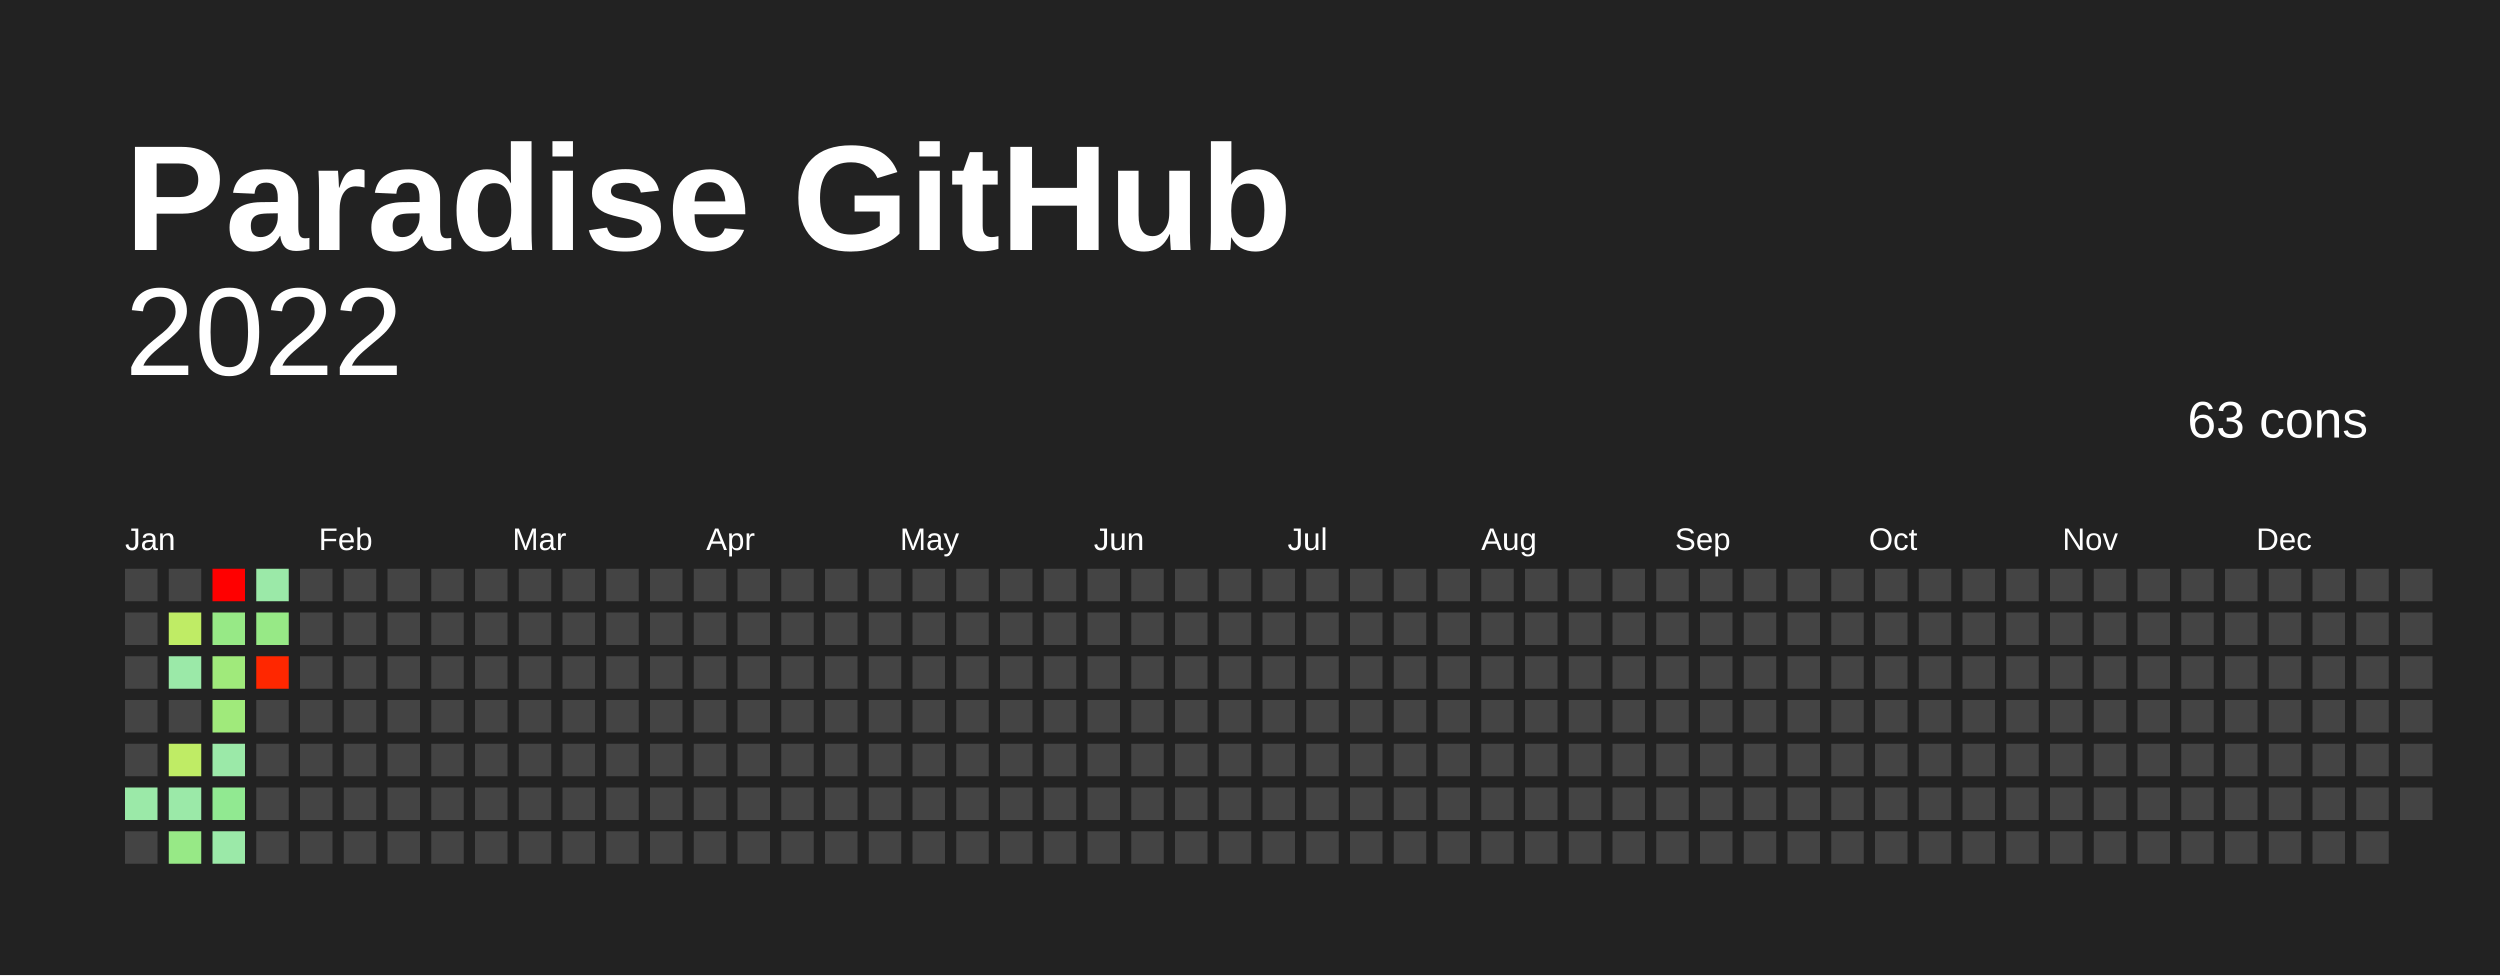
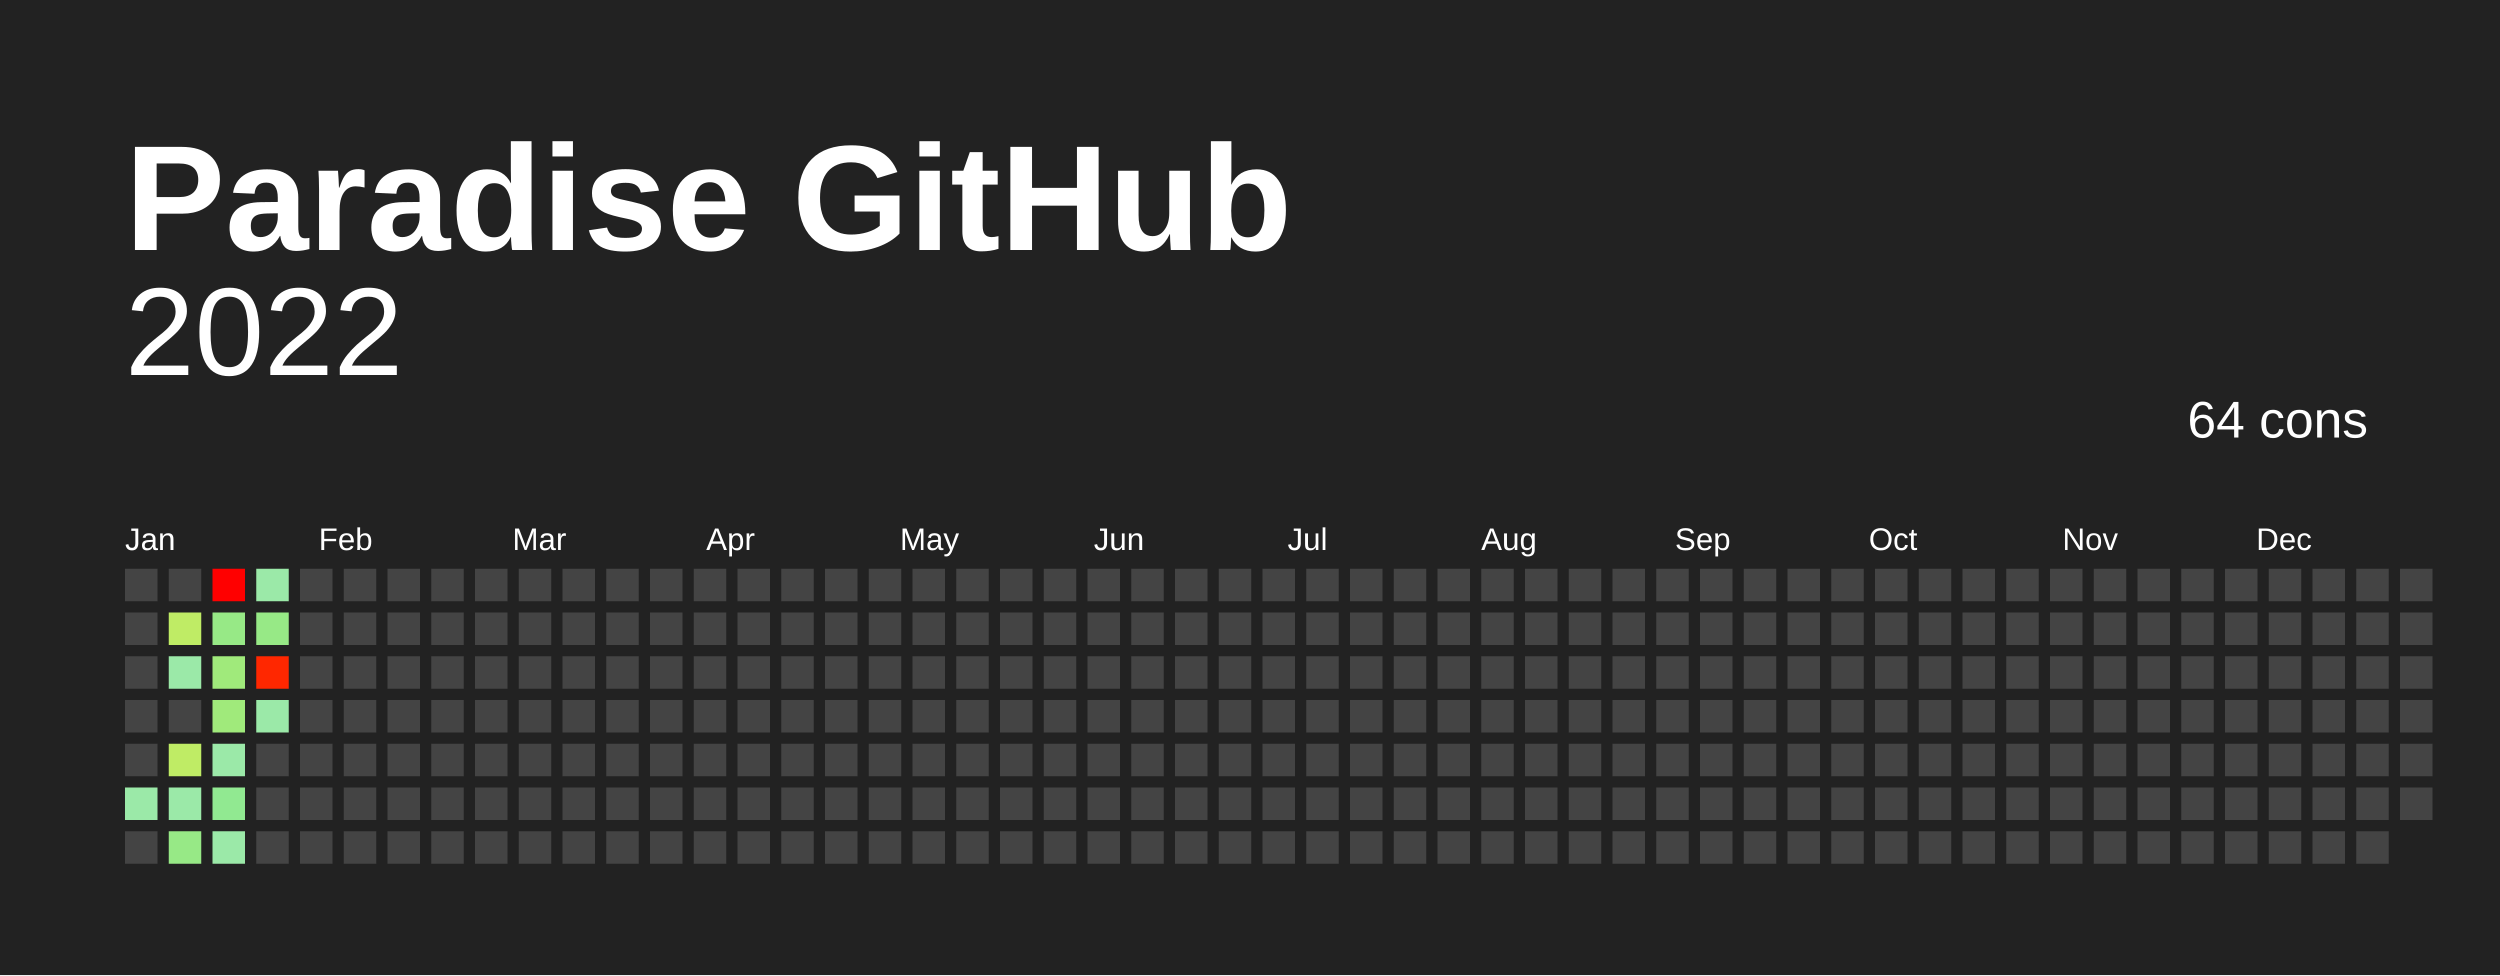
<svg xmlns="http://www.w3.org/2000/svg" baseProfile="full" height="78mm" version="1.1" viewBox="0,0,200,78" width="200mm">
  <defs />
  <rect fill="#222222" height="78" width="200" x="0" y="0" />
  <text fill="#FFFFFF" style="font-size:12px; font-family:Arial; font-weight:bold;" x="10" y="20">Paradise GitHub</text>
  <text alignment-baseline="hanging" fill="#FFFFFF" style="font-size:10.0px; font-family:Arial;" x="10" y="30">2022</text>
-   <text alignment-baseline="hanging" fill="#FFFFFF" style="font-size:4.125px; font-family:Arial;" x="175" y="35">63 cons</text>
+   <text alignment-baseline="hanging" fill="#FFFFFF" style="font-size:4.125px; font-family:Arial;" x="175" y="35">64 cons</text>
  <text fill="#FFFFFF" style="font-size:2.5px; font-family:Arial" x="10.0" y="44">Jan</text>
  <text fill="#FFFFFF" style="font-size:2.5px; font-family:Arial" x="25.5" y="44">Feb</text>
  <text fill="#FFFFFF" style="font-size:2.5px; font-family:Arial" x="41.0" y="44">Mar</text>
  <text fill="#FFFFFF" style="font-size:2.5px; font-family:Arial" x="56.5" y="44">Apr</text>
  <text fill="#FFFFFF" style="font-size:2.5px; font-family:Arial" x="72.0" y="44">May</text>
  <text fill="#FFFFFF" style="font-size:2.5px; font-family:Arial" x="87.5" y="44">Jun</text>
  <text fill="#FFFFFF" style="font-size:2.5px; font-family:Arial" x="103.0" y="44">Jul</text>
  <text fill="#FFFFFF" style="font-size:2.5px; font-family:Arial" x="118.5" y="44">Aug</text>
  <text fill="#FFFFFF" style="font-size:2.5px; font-family:Arial" x="134.0" y="44">Sep</text>
  <text fill="#FFFFFF" style="font-size:2.5px; font-family:Arial" x="149.5" y="44">Oct</text>
  <text fill="#FFFFFF" style="font-size:2.5px; font-family:Arial" x="165.0" y="44">Nov</text>
  <text fill="#FFFFFF" style="font-size:2.5px; font-family:Arial" x="180.5" y="44">Dec</text>
  <rect fill="#444444" height="2.6" width="2.6" x="10.0" y="45.5" />
  <rect fill="#444444" height="2.6" width="2.6" x="10.0" y="49.0" />
  <rect fill="#444444" height="2.6" width="2.6" x="10.0" y="52.5" />
  <rect fill="#444444" height="2.6" width="2.6" x="10.0" y="56.0" />
  <rect fill="#444444" height="2.6" width="2.6" x="10.0" y="59.5" />
  <rect fill="#9be9a8" height="2.6" width="2.6" x="10.0" y="63.0" />
  <rect fill="#444444" height="2.6" width="2.6" x="10.0" y="66.5" />
  <rect fill="#444444" height="2.6" width="2.6" x="13.5" y="45.5" />
  <rect fill="#bfec65" height="2.6" width="2.6" x="13.5" y="49.0" />
  <rect fill="#9be9a8" height="2.6" width="2.6" x="13.5" y="52.5" />
  <rect fill="#444444" height="2.6" width="2.6" x="13.5" y="56.0" />
  <rect fill="#bfec65" height="2.6" width="2.6" x="13.5" y="59.5" />
  <rect fill="#9be9a8" height="2.6" width="2.6" x="13.5" y="63.0" />
  <rect fill="#97e986" height="2.6" width="2.6" x="13.5" y="66.5" />
  <rect fill="red" height="2.6" width="2.6" x="17.0" y="45.5" />
  <rect fill="#97e986" height="2.6" width="2.6" x="17.0" y="49.0" />
  <rect fill="#a0ea7b" height="2.6" width="2.6" x="17.0" y="52.5" />
  <rect fill="#a0ea7b" height="2.6" width="2.6" x="17.0" y="56.0" />
  <rect fill="#9be9a8" height="2.6" width="2.6" x="17.0" y="59.5" />
  <rect fill="#91e991" height="2.6" width="2.6" x="17.0" y="63.0" />
  <rect fill="#9be9a8" height="2.6" width="2.6" x="17.0" y="66.5" />
  <rect fill="#9be9a8" height="2.6" width="2.6" x="20.5" y="45.5" />
  <rect fill="#97e986" height="2.6" width="2.6" x="20.5" y="49.0" />
  <rect fill="#ff2700" height="2.6" width="2.6" x="20.5" y="52.5" />
-   <rect fill="#444444" height="2.6" width="2.6" x="20.5" y="56.0" />
+   <rect fill="#9be9a8" height="2.6" width="2.6" x="20.5" y="56.0" />
  <rect fill="#444444" height="2.6" width="2.6" x="20.5" y="59.5" />
  <rect fill="#444444" height="2.6" width="2.6" x="20.5" y="63.0" />
  <rect fill="#444444" height="2.6" width="2.6" x="20.5" y="66.5" />
  <rect fill="#444444" height="2.6" width="2.6" x="24.0" y="45.5" />
  <rect fill="#444444" height="2.6" width="2.6" x="24.0" y="49.0" />
  <rect fill="#444444" height="2.6" width="2.6" x="24.0" y="52.5" />
  <rect fill="#444444" height="2.6" width="2.6" x="24.0" y="56.0" />
  <rect fill="#444444" height="2.6" width="2.6" x="24.0" y="59.5" />
  <rect fill="#444444" height="2.6" width="2.6" x="24.0" y="63.0" />
  <rect fill="#444444" height="2.6" width="2.6" x="24.0" y="66.5" />
  <rect fill="#444444" height="2.6" width="2.6" x="27.5" y="45.5" />
  <rect fill="#444444" height="2.6" width="2.6" x="27.5" y="49.0" />
  <rect fill="#444444" height="2.6" width="2.6" x="27.5" y="52.5" />
  <rect fill="#444444" height="2.6" width="2.6" x="27.5" y="56.0" />
  <rect fill="#444444" height="2.6" width="2.6" x="27.5" y="59.5" />
  <rect fill="#444444" height="2.6" width="2.6" x="27.5" y="63.0" />
  <rect fill="#444444" height="2.6" width="2.6" x="27.5" y="66.5" />
  <rect fill="#444444" height="2.6" width="2.6" x="31.0" y="45.5" />
  <rect fill="#444444" height="2.6" width="2.6" x="31.0" y="49.0" />
  <rect fill="#444444" height="2.6" width="2.6" x="31.0" y="52.5" />
  <rect fill="#444444" height="2.6" width="2.6" x="31.0" y="56.0" />
  <rect fill="#444444" height="2.6" width="2.6" x="31.0" y="59.5" />
  <rect fill="#444444" height="2.6" width="2.6" x="31.0" y="63.0" />
  <rect fill="#444444" height="2.6" width="2.6" x="31.0" y="66.5" />
  <rect fill="#444444" height="2.6" width="2.6" x="34.5" y="45.5" />
  <rect fill="#444444" height="2.6" width="2.6" x="34.5" y="49.0" />
  <rect fill="#444444" height="2.6" width="2.6" x="34.5" y="52.5" />
  <rect fill="#444444" height="2.6" width="2.6" x="34.5" y="56.0" />
  <rect fill="#444444" height="2.6" width="2.6" x="34.5" y="59.5" />
  <rect fill="#444444" height="2.6" width="2.6" x="34.5" y="63.0" />
  <rect fill="#444444" height="2.6" width="2.6" x="34.5" y="66.5" />
  <rect fill="#444444" height="2.6" width="2.6" x="38.0" y="45.5" />
  <rect fill="#444444" height="2.6" width="2.6" x="38.0" y="49.0" />
  <rect fill="#444444" height="2.6" width="2.6" x="38.0" y="52.5" />
  <rect fill="#444444" height="2.6" width="2.6" x="38.0" y="56.0" />
  <rect fill="#444444" height="2.6" width="2.6" x="38.0" y="59.5" />
  <rect fill="#444444" height="2.6" width="2.6" x="38.0" y="63.0" />
  <rect fill="#444444" height="2.6" width="2.6" x="38.0" y="66.5" />
  <rect fill="#444444" height="2.6" width="2.6" x="41.5" y="45.5" />
  <rect fill="#444444" height="2.6" width="2.6" x="41.5" y="49.0" />
  <rect fill="#444444" height="2.6" width="2.6" x="41.5" y="52.5" />
  <rect fill="#444444" height="2.6" width="2.6" x="41.5" y="56.0" />
  <rect fill="#444444" height="2.6" width="2.6" x="41.5" y="59.5" />
  <rect fill="#444444" height="2.6" width="2.6" x="41.5" y="63.0" />
  <rect fill="#444444" height="2.6" width="2.6" x="41.5" y="66.5" />
  <rect fill="#444444" height="2.6" width="2.6" x="45.0" y="45.5" />
  <rect fill="#444444" height="2.6" width="2.6" x="45.0" y="49.0" />
  <rect fill="#444444" height="2.6" width="2.6" x="45.0" y="52.5" />
  <rect fill="#444444" height="2.6" width="2.6" x="45.0" y="56.0" />
  <rect fill="#444444" height="2.6" width="2.6" x="45.0" y="59.5" />
  <rect fill="#444444" height="2.6" width="2.6" x="45.0" y="63.0" />
  <rect fill="#444444" height="2.6" width="2.6" x="45.0" y="66.5" />
  <rect fill="#444444" height="2.6" width="2.6" x="48.5" y="45.5" />
  <rect fill="#444444" height="2.6" width="2.6" x="48.5" y="49.0" />
  <rect fill="#444444" height="2.6" width="2.6" x="48.5" y="52.5" />
  <rect fill="#444444" height="2.6" width="2.6" x="48.5" y="56.0" />
  <rect fill="#444444" height="2.6" width="2.6" x="48.5" y="59.5" />
  <rect fill="#444444" height="2.6" width="2.6" x="48.5" y="63.0" />
  <rect fill="#444444" height="2.6" width="2.6" x="48.5" y="66.5" />
  <rect fill="#444444" height="2.6" width="2.6" x="52.0" y="45.5" />
  <rect fill="#444444" height="2.6" width="2.6" x="52.0" y="49.0" />
  <rect fill="#444444" height="2.6" width="2.6" x="52.0" y="52.5" />
  <rect fill="#444444" height="2.6" width="2.6" x="52.0" y="56.0" />
  <rect fill="#444444" height="2.6" width="2.6" x="52.0" y="59.5" />
  <rect fill="#444444" height="2.6" width="2.6" x="52.0" y="63.0" />
  <rect fill="#444444" height="2.6" width="2.6" x="52.0" y="66.5" />
  <rect fill="#444444" height="2.6" width="2.6" x="55.5" y="45.5" />
  <rect fill="#444444" height="2.6" width="2.6" x="55.5" y="49.0" />
  <rect fill="#444444" height="2.6" width="2.6" x="55.5" y="52.5" />
  <rect fill="#444444" height="2.6" width="2.6" x="55.5" y="56.0" />
  <rect fill="#444444" height="2.6" width="2.6" x="55.5" y="59.5" />
  <rect fill="#444444" height="2.6" width="2.6" x="55.5" y="63.0" />
  <rect fill="#444444" height="2.6" width="2.6" x="55.5" y="66.5" />
  <rect fill="#444444" height="2.6" width="2.6" x="59.0" y="45.5" />
  <rect fill="#444444" height="2.6" width="2.6" x="59.0" y="49.0" />
  <rect fill="#444444" height="2.6" width="2.6" x="59.0" y="52.5" />
  <rect fill="#444444" height="2.6" width="2.6" x="59.0" y="56.0" />
  <rect fill="#444444" height="2.6" width="2.6" x="59.0" y="59.5" />
  <rect fill="#444444" height="2.6" width="2.6" x="59.0" y="63.0" />
  <rect fill="#444444" height="2.6" width="2.6" x="59.0" y="66.5" />
  <rect fill="#444444" height="2.6" width="2.6" x="62.5" y="45.5" />
  <rect fill="#444444" height="2.6" width="2.6" x="62.5" y="49.0" />
  <rect fill="#444444" height="2.6" width="2.6" x="62.5" y="52.5" />
  <rect fill="#444444" height="2.6" width="2.6" x="62.5" y="56.0" />
  <rect fill="#444444" height="2.6" width="2.6" x="62.5" y="59.5" />
  <rect fill="#444444" height="2.6" width="2.6" x="62.5" y="63.0" />
  <rect fill="#444444" height="2.6" width="2.6" x="62.5" y="66.5" />
  <rect fill="#444444" height="2.6" width="2.6" x="66.0" y="45.5" />
  <rect fill="#444444" height="2.6" width="2.6" x="66.0" y="49.0" />
  <rect fill="#444444" height="2.6" width="2.6" x="66.0" y="52.5" />
  <rect fill="#444444" height="2.6" width="2.6" x="66.0" y="56.0" />
  <rect fill="#444444" height="2.6" width="2.6" x="66.0" y="59.5" />
  <rect fill="#444444" height="2.6" width="2.6" x="66.0" y="63.0" />
  <rect fill="#444444" height="2.6" width="2.6" x="66.0" y="66.5" />
  <rect fill="#444444" height="2.6" width="2.6" x="69.5" y="45.5" />
  <rect fill="#444444" height="2.6" width="2.6" x="69.5" y="49.0" />
  <rect fill="#444444" height="2.6" width="2.6" x="69.5" y="52.5" />
  <rect fill="#444444" height="2.6" width="2.6" x="69.5" y="56.0" />
  <rect fill="#444444" height="2.6" width="2.6" x="69.5" y="59.5" />
  <rect fill="#444444" height="2.6" width="2.6" x="69.5" y="63.0" />
  <rect fill="#444444" height="2.6" width="2.6" x="69.5" y="66.5" />
  <rect fill="#444444" height="2.6" width="2.6" x="73.0" y="45.5" />
  <rect fill="#444444" height="2.6" width="2.6" x="73.0" y="49.0" />
  <rect fill="#444444" height="2.6" width="2.6" x="73.0" y="52.5" />
  <rect fill="#444444" height="2.6" width="2.6" x="73.0" y="56.0" />
  <rect fill="#444444" height="2.6" width="2.6" x="73.0" y="59.5" />
  <rect fill="#444444" height="2.6" width="2.6" x="73.0" y="63.0" />
  <rect fill="#444444" height="2.6" width="2.6" x="73.0" y="66.5" />
  <rect fill="#444444" height="2.6" width="2.6" x="76.5" y="45.5" />
  <rect fill="#444444" height="2.6" width="2.6" x="76.5" y="49.0" />
  <rect fill="#444444" height="2.6" width="2.6" x="76.5" y="52.5" />
  <rect fill="#444444" height="2.6" width="2.6" x="76.5" y="56.0" />
  <rect fill="#444444" height="2.6" width="2.6" x="76.5" y="59.5" />
  <rect fill="#444444" height="2.6" width="2.6" x="76.5" y="63.0" />
  <rect fill="#444444" height="2.6" width="2.6" x="76.5" y="66.5" />
  <rect fill="#444444" height="2.6" width="2.6" x="80.0" y="45.5" />
  <rect fill="#444444" height="2.6" width="2.6" x="80.0" y="49.0" />
  <rect fill="#444444" height="2.6" width="2.6" x="80.0" y="52.5" />
  <rect fill="#444444" height="2.6" width="2.6" x="80.0" y="56.0" />
  <rect fill="#444444" height="2.6" width="2.6" x="80.0" y="59.5" />
  <rect fill="#444444" height="2.6" width="2.6" x="80.0" y="63.0" />
  <rect fill="#444444" height="2.6" width="2.6" x="80.0" y="66.5" />
  <rect fill="#444444" height="2.6" width="2.6" x="83.5" y="45.5" />
  <rect fill="#444444" height="2.6" width="2.6" x="83.5" y="49.0" />
  <rect fill="#444444" height="2.6" width="2.6" x="83.5" y="52.5" />
  <rect fill="#444444" height="2.6" width="2.6" x="83.5" y="56.0" />
  <rect fill="#444444" height="2.6" width="2.6" x="83.5" y="59.5" />
  <rect fill="#444444" height="2.6" width="2.6" x="83.5" y="63.0" />
  <rect fill="#444444" height="2.6" width="2.6" x="83.5" y="66.5" />
  <rect fill="#444444" height="2.6" width="2.6" x="87.0" y="45.5" />
  <rect fill="#444444" height="2.6" width="2.6" x="87.0" y="49.0" />
  <rect fill="#444444" height="2.6" width="2.6" x="87.0" y="52.5" />
  <rect fill="#444444" height="2.6" width="2.6" x="87.0" y="56.0" />
  <rect fill="#444444" height="2.6" width="2.6" x="87.0" y="59.5" />
  <rect fill="#444444" height="2.6" width="2.6" x="87.0" y="63.0" />
  <rect fill="#444444" height="2.6" width="2.6" x="87.0" y="66.5" />
  <rect fill="#444444" height="2.6" width="2.6" x="90.5" y="45.5" />
  <rect fill="#444444" height="2.6" width="2.6" x="90.5" y="49.0" />
  <rect fill="#444444" height="2.6" width="2.6" x="90.5" y="52.5" />
  <rect fill="#444444" height="2.6" width="2.6" x="90.5" y="56.0" />
  <rect fill="#444444" height="2.6" width="2.6" x="90.5" y="59.5" />
  <rect fill="#444444" height="2.6" width="2.6" x="90.5" y="63.0" />
  <rect fill="#444444" height="2.6" width="2.6" x="90.5" y="66.5" />
  <rect fill="#444444" height="2.6" width="2.6" x="94.0" y="45.5" />
  <rect fill="#444444" height="2.6" width="2.6" x="94.0" y="49.0" />
  <rect fill="#444444" height="2.6" width="2.6" x="94.0" y="52.5" />
  <rect fill="#444444" height="2.6" width="2.6" x="94.0" y="56.0" />
  <rect fill="#444444" height="2.6" width="2.6" x="94.0" y="59.5" />
  <rect fill="#444444" height="2.6" width="2.6" x="94.0" y="63.0" />
  <rect fill="#444444" height="2.6" width="2.6" x="94.0" y="66.5" />
  <rect fill="#444444" height="2.6" width="2.6" x="97.5" y="45.5" />
  <rect fill="#444444" height="2.6" width="2.6" x="97.5" y="49.0" />
  <rect fill="#444444" height="2.6" width="2.6" x="97.5" y="52.5" />
  <rect fill="#444444" height="2.6" width="2.6" x="97.5" y="56.0" />
  <rect fill="#444444" height="2.6" width="2.6" x="97.5" y="59.5" />
  <rect fill="#444444" height="2.6" width="2.6" x="97.5" y="63.0" />
  <rect fill="#444444" height="2.6" width="2.6" x="97.5" y="66.5" />
  <rect fill="#444444" height="2.6" width="2.6" x="101.0" y="45.5" />
  <rect fill="#444444" height="2.6" width="2.6" x="101.0" y="49.0" />
  <rect fill="#444444" height="2.6" width="2.6" x="101.0" y="52.5" />
  <rect fill="#444444" height="2.6" width="2.6" x="101.0" y="56.0" />
  <rect fill="#444444" height="2.6" width="2.6" x="101.0" y="59.5" />
  <rect fill="#444444" height="2.6" width="2.6" x="101.0" y="63.0" />
  <rect fill="#444444" height="2.6" width="2.6" x="101.0" y="66.5" />
  <rect fill="#444444" height="2.6" width="2.6" x="104.5" y="45.5" />
  <rect fill="#444444" height="2.6" width="2.6" x="104.5" y="49.0" />
  <rect fill="#444444" height="2.6" width="2.6" x="104.5" y="52.5" />
  <rect fill="#444444" height="2.6" width="2.6" x="104.5" y="56.0" />
  <rect fill="#444444" height="2.6" width="2.6" x="104.5" y="59.5" />
  <rect fill="#444444" height="2.6" width="2.6" x="104.5" y="63.0" />
  <rect fill="#444444" height="2.6" width="2.6" x="104.5" y="66.5" />
  <rect fill="#444444" height="2.6" width="2.6" x="108.0" y="45.5" />
  <rect fill="#444444" height="2.6" width="2.6" x="108.0" y="49.0" />
  <rect fill="#444444" height="2.6" width="2.6" x="108.0" y="52.5" />
  <rect fill="#444444" height="2.6" width="2.6" x="108.0" y="56.0" />
  <rect fill="#444444" height="2.6" width="2.6" x="108.0" y="59.5" />
  <rect fill="#444444" height="2.6" width="2.6" x="108.0" y="63.0" />
  <rect fill="#444444" height="2.6" width="2.6" x="108.0" y="66.5" />
  <rect fill="#444444" height="2.6" width="2.6" x="111.5" y="45.5" />
  <rect fill="#444444" height="2.6" width="2.6" x="111.5" y="49.0" />
  <rect fill="#444444" height="2.6" width="2.6" x="111.5" y="52.5" />
  <rect fill="#444444" height="2.6" width="2.6" x="111.5" y="56.0" />
  <rect fill="#444444" height="2.6" width="2.6" x="111.5" y="59.5" />
  <rect fill="#444444" height="2.6" width="2.6" x="111.5" y="63.0" />
  <rect fill="#444444" height="2.6" width="2.6" x="111.5" y="66.5" />
  <rect fill="#444444" height="2.6" width="2.6" x="115.0" y="45.5" />
  <rect fill="#444444" height="2.6" width="2.6" x="115.0" y="49.0" />
  <rect fill="#444444" height="2.6" width="2.6" x="115.0" y="52.5" />
  <rect fill="#444444" height="2.6" width="2.6" x="115.0" y="56.0" />
  <rect fill="#444444" height="2.6" width="2.6" x="115.0" y="59.5" />
  <rect fill="#444444" height="2.6" width="2.6" x="115.0" y="63.0" />
  <rect fill="#444444" height="2.6" width="2.6" x="115.0" y="66.5" />
  <rect fill="#444444" height="2.6" width="2.6" x="118.5" y="45.5" />
  <rect fill="#444444" height="2.6" width="2.6" x="118.5" y="49.0" />
  <rect fill="#444444" height="2.6" width="2.6" x="118.5" y="52.5" />
  <rect fill="#444444" height="2.6" width="2.6" x="118.5" y="56.0" />
  <rect fill="#444444" height="2.6" width="2.6" x="118.5" y="59.5" />
  <rect fill="#444444" height="2.6" width="2.6" x="118.5" y="63.0" />
  <rect fill="#444444" height="2.6" width="2.6" x="118.5" y="66.5" />
  <rect fill="#444444" height="2.6" width="2.6" x="122.0" y="45.5" />
  <rect fill="#444444" height="2.6" width="2.6" x="122.0" y="49.0" />
  <rect fill="#444444" height="2.6" width="2.6" x="122.0" y="52.5" />
  <rect fill="#444444" height="2.6" width="2.6" x="122.0" y="56.0" />
  <rect fill="#444444" height="2.6" width="2.6" x="122.0" y="59.5" />
  <rect fill="#444444" height="2.6" width="2.6" x="122.0" y="63.0" />
  <rect fill="#444444" height="2.6" width="2.6" x="122.0" y="66.5" />
  <rect fill="#444444" height="2.6" width="2.6" x="125.5" y="45.5" />
  <rect fill="#444444" height="2.6" width="2.6" x="125.5" y="49.0" />
  <rect fill="#444444" height="2.6" width="2.6" x="125.5" y="52.5" />
  <rect fill="#444444" height="2.6" width="2.6" x="125.5" y="56.0" />
  <rect fill="#444444" height="2.6" width="2.6" x="125.5" y="59.5" />
  <rect fill="#444444" height="2.6" width="2.6" x="125.5" y="63.0" />
  <rect fill="#444444" height="2.6" width="2.6" x="125.5" y="66.5" />
  <rect fill="#444444" height="2.6" width="2.6" x="129.0" y="45.5" />
  <rect fill="#444444" height="2.6" width="2.6" x="129.0" y="49.0" />
  <rect fill="#444444" height="2.6" width="2.6" x="129.0" y="52.5" />
  <rect fill="#444444" height="2.6" width="2.6" x="129.0" y="56.0" />
  <rect fill="#444444" height="2.6" width="2.6" x="129.0" y="59.5" />
  <rect fill="#444444" height="2.6" width="2.6" x="129.0" y="63.0" />
  <rect fill="#444444" height="2.6" width="2.6" x="129.0" y="66.5" />
  <rect fill="#444444" height="2.6" width="2.6" x="132.5" y="45.5" />
  <rect fill="#444444" height="2.6" width="2.6" x="132.5" y="49.0" />
  <rect fill="#444444" height="2.6" width="2.6" x="132.5" y="52.5" />
  <rect fill="#444444" height="2.6" width="2.6" x="132.5" y="56.0" />
  <rect fill="#444444" height="2.6" width="2.6" x="132.5" y="59.5" />
  <rect fill="#444444" height="2.6" width="2.6" x="132.5" y="63.0" />
  <rect fill="#444444" height="2.6" width="2.6" x="132.5" y="66.5" />
  <rect fill="#444444" height="2.6" width="2.6" x="136.0" y="45.5" />
  <rect fill="#444444" height="2.6" width="2.6" x="136.0" y="49.0" />
  <rect fill="#444444" height="2.6" width="2.6" x="136.0" y="52.5" />
  <rect fill="#444444" height="2.6" width="2.6" x="136.0" y="56.0" />
  <rect fill="#444444" height="2.6" width="2.6" x="136.0" y="59.5" />
  <rect fill="#444444" height="2.6" width="2.6" x="136.0" y="63.0" />
  <rect fill="#444444" height="2.6" width="2.6" x="136.0" y="66.5" />
  <rect fill="#444444" height="2.6" width="2.6" x="139.5" y="45.5" />
  <rect fill="#444444" height="2.6" width="2.6" x="139.5" y="49.0" />
  <rect fill="#444444" height="2.6" width="2.6" x="139.5" y="52.5" />
  <rect fill="#444444" height="2.6" width="2.6" x="139.5" y="56.0" />
  <rect fill="#444444" height="2.6" width="2.6" x="139.5" y="59.5" />
  <rect fill="#444444" height="2.6" width="2.6" x="139.5" y="63.0" />
  <rect fill="#444444" height="2.6" width="2.6" x="139.5" y="66.5" />
  <rect fill="#444444" height="2.6" width="2.6" x="143.0" y="45.5" />
  <rect fill="#444444" height="2.6" width="2.6" x="143.0" y="49.0" />
  <rect fill="#444444" height="2.6" width="2.6" x="143.0" y="52.5" />
  <rect fill="#444444" height="2.6" width="2.6" x="143.0" y="56.0" />
  <rect fill="#444444" height="2.6" width="2.6" x="143.0" y="59.5" />
  <rect fill="#444444" height="2.6" width="2.6" x="143.0" y="63.0" />
  <rect fill="#444444" height="2.6" width="2.6" x="143.0" y="66.5" />
  <rect fill="#444444" height="2.6" width="2.6" x="146.5" y="45.5" />
  <rect fill="#444444" height="2.6" width="2.6" x="146.5" y="49.0" />
  <rect fill="#444444" height="2.6" width="2.6" x="146.5" y="52.5" />
  <rect fill="#444444" height="2.6" width="2.6" x="146.5" y="56.0" />
  <rect fill="#444444" height="2.6" width="2.6" x="146.5" y="59.5" />
  <rect fill="#444444" height="2.6" width="2.6" x="146.5" y="63.0" />
  <rect fill="#444444" height="2.6" width="2.6" x="146.5" y="66.5" />
  <rect fill="#444444" height="2.6" width="2.6" x="150.0" y="45.5" />
  <rect fill="#444444" height="2.6" width="2.6" x="150.0" y="49.0" />
  <rect fill="#444444" height="2.6" width="2.6" x="150.0" y="52.5" />
  <rect fill="#444444" height="2.6" width="2.6" x="150.0" y="56.0" />
  <rect fill="#444444" height="2.6" width="2.6" x="150.0" y="59.5" />
  <rect fill="#444444" height="2.6" width="2.6" x="150.0" y="63.0" />
  <rect fill="#444444" height="2.6" width="2.6" x="150.0" y="66.5" />
  <rect fill="#444444" height="2.6" width="2.6" x="153.5" y="45.5" />
  <rect fill="#444444" height="2.6" width="2.6" x="153.5" y="49.0" />
  <rect fill="#444444" height="2.6" width="2.6" x="153.5" y="52.5" />
  <rect fill="#444444" height="2.6" width="2.6" x="153.5" y="56.0" />
  <rect fill="#444444" height="2.6" width="2.6" x="153.5" y="59.5" />
  <rect fill="#444444" height="2.6" width="2.6" x="153.5" y="63.0" />
  <rect fill="#444444" height="2.6" width="2.6" x="153.5" y="66.5" />
  <rect fill="#444444" height="2.6" width="2.6" x="157.0" y="45.5" />
  <rect fill="#444444" height="2.6" width="2.6" x="157.0" y="49.0" />
  <rect fill="#444444" height="2.6" width="2.6" x="157.0" y="52.5" />
  <rect fill="#444444" height="2.6" width="2.6" x="157.0" y="56.0" />
  <rect fill="#444444" height="2.6" width="2.6" x="157.0" y="59.5" />
  <rect fill="#444444" height="2.6" width="2.6" x="157.0" y="63.0" />
  <rect fill="#444444" height="2.6" width="2.6" x="157.0" y="66.5" />
  <rect fill="#444444" height="2.6" width="2.6" x="160.5" y="45.5" />
  <rect fill="#444444" height="2.6" width="2.6" x="160.5" y="49.0" />
  <rect fill="#444444" height="2.6" width="2.6" x="160.5" y="52.5" />
  <rect fill="#444444" height="2.6" width="2.6" x="160.5" y="56.0" />
  <rect fill="#444444" height="2.6" width="2.6" x="160.5" y="59.5" />
  <rect fill="#444444" height="2.6" width="2.6" x="160.5" y="63.0" />
  <rect fill="#444444" height="2.6" width="2.6" x="160.5" y="66.5" />
  <rect fill="#444444" height="2.6" width="2.6" x="164.0" y="45.5" />
  <rect fill="#444444" height="2.6" width="2.6" x="164.0" y="49.0" />
  <rect fill="#444444" height="2.6" width="2.6" x="164.0" y="52.5" />
  <rect fill="#444444" height="2.6" width="2.6" x="164.0" y="56.0" />
  <rect fill="#444444" height="2.6" width="2.6" x="164.0" y="59.5" />
  <rect fill="#444444" height="2.6" width="2.6" x="164.0" y="63.0" />
  <rect fill="#444444" height="2.6" width="2.6" x="164.0" y="66.5" />
  <rect fill="#444444" height="2.6" width="2.6" x="167.5" y="45.5" />
  <rect fill="#444444" height="2.6" width="2.6" x="167.5" y="49.0" />
  <rect fill="#444444" height="2.6" width="2.6" x="167.5" y="52.5" />
  <rect fill="#444444" height="2.6" width="2.6" x="167.5" y="56.0" />
  <rect fill="#444444" height="2.6" width="2.6" x="167.5" y="59.5" />
  <rect fill="#444444" height="2.6" width="2.6" x="167.5" y="63.0" />
  <rect fill="#444444" height="2.6" width="2.6" x="167.5" y="66.5" />
  <rect fill="#444444" height="2.6" width="2.6" x="171.0" y="45.5" />
  <rect fill="#444444" height="2.6" width="2.6" x="171.0" y="49.0" />
  <rect fill="#444444" height="2.6" width="2.6" x="171.0" y="52.5" />
  <rect fill="#444444" height="2.6" width="2.6" x="171.0" y="56.0" />
  <rect fill="#444444" height="2.6" width="2.6" x="171.0" y="59.5" />
  <rect fill="#444444" height="2.6" width="2.6" x="171.0" y="63.0" />
  <rect fill="#444444" height="2.6" width="2.6" x="171.0" y="66.5" />
  <rect fill="#444444" height="2.6" width="2.6" x="174.5" y="45.5" />
  <rect fill="#444444" height="2.6" width="2.6" x="174.5" y="49.0" />
  <rect fill="#444444" height="2.6" width="2.6" x="174.5" y="52.5" />
  <rect fill="#444444" height="2.6" width="2.6" x="174.5" y="56.0" />
  <rect fill="#444444" height="2.6" width="2.6" x="174.5" y="59.5" />
  <rect fill="#444444" height="2.6" width="2.6" x="174.5" y="63.0" />
  <rect fill="#444444" height="2.6" width="2.6" x="174.5" y="66.5" />
  <rect fill="#444444" height="2.6" width="2.6" x="178.0" y="45.5" />
  <rect fill="#444444" height="2.6" width="2.6" x="178.0" y="49.0" />
  <rect fill="#444444" height="2.6" width="2.6" x="178.0" y="52.5" />
  <rect fill="#444444" height="2.6" width="2.6" x="178.0" y="56.0" />
  <rect fill="#444444" height="2.6" width="2.6" x="178.0" y="59.5" />
  <rect fill="#444444" height="2.6" width="2.6" x="178.0" y="63.0" />
  <rect fill="#444444" height="2.6" width="2.6" x="178.0" y="66.5" />
  <rect fill="#444444" height="2.6" width="2.6" x="181.5" y="45.5" />
  <rect fill="#444444" height="2.6" width="2.6" x="181.5" y="49.0" />
  <rect fill="#444444" height="2.6" width="2.6" x="181.5" y="52.5" />
  <rect fill="#444444" height="2.6" width="2.6" x="181.5" y="56.0" />
  <rect fill="#444444" height="2.6" width="2.6" x="181.5" y="59.5" />
  <rect fill="#444444" height="2.6" width="2.6" x="181.5" y="63.0" />
  <rect fill="#444444" height="2.6" width="2.6" x="181.5" y="66.5" />
  <rect fill="#444444" height="2.6" width="2.6" x="185.0" y="45.5" />
  <rect fill="#444444" height="2.6" width="2.6" x="185.0" y="49.0" />
  <rect fill="#444444" height="2.6" width="2.6" x="185.0" y="52.5" />
  <rect fill="#444444" height="2.6" width="2.6" x="185.0" y="56.0" />
  <rect fill="#444444" height="2.6" width="2.6" x="185.0" y="59.5" />
  <rect fill="#444444" height="2.6" width="2.6" x="185.0" y="63.0" />
  <rect fill="#444444" height="2.6" width="2.6" x="185.0" y="66.5" />
  <rect fill="#444444" height="2.6" width="2.6" x="188.5" y="45.5" />
  <rect fill="#444444" height="2.6" width="2.6" x="188.5" y="49.0" />
  <rect fill="#444444" height="2.6" width="2.6" x="188.5" y="52.5" />
  <rect fill="#444444" height="2.6" width="2.6" x="188.5" y="56.0" />
  <rect fill="#444444" height="2.6" width="2.6" x="188.5" y="59.5" />
  <rect fill="#444444" height="2.6" width="2.6" x="188.5" y="63.0" />
  <rect fill="#444444" height="2.6" width="2.6" x="188.5" y="66.5" />
  <rect fill="#444444" height="2.6" width="2.6" x="192.0" y="45.5" />
  <rect fill="#444444" height="2.6" width="2.6" x="192.0" y="49.0" />
  <rect fill="#444444" height="2.6" width="2.6" x="192.0" y="52.5" />
  <rect fill="#444444" height="2.6" width="2.6" x="192.0" y="56.0" />
  <rect fill="#444444" height="2.6" width="2.6" x="192.0" y="59.5" />
  <rect fill="#444444" height="2.6" width="2.6" x="192.0" y="63.0" />
</svg>
